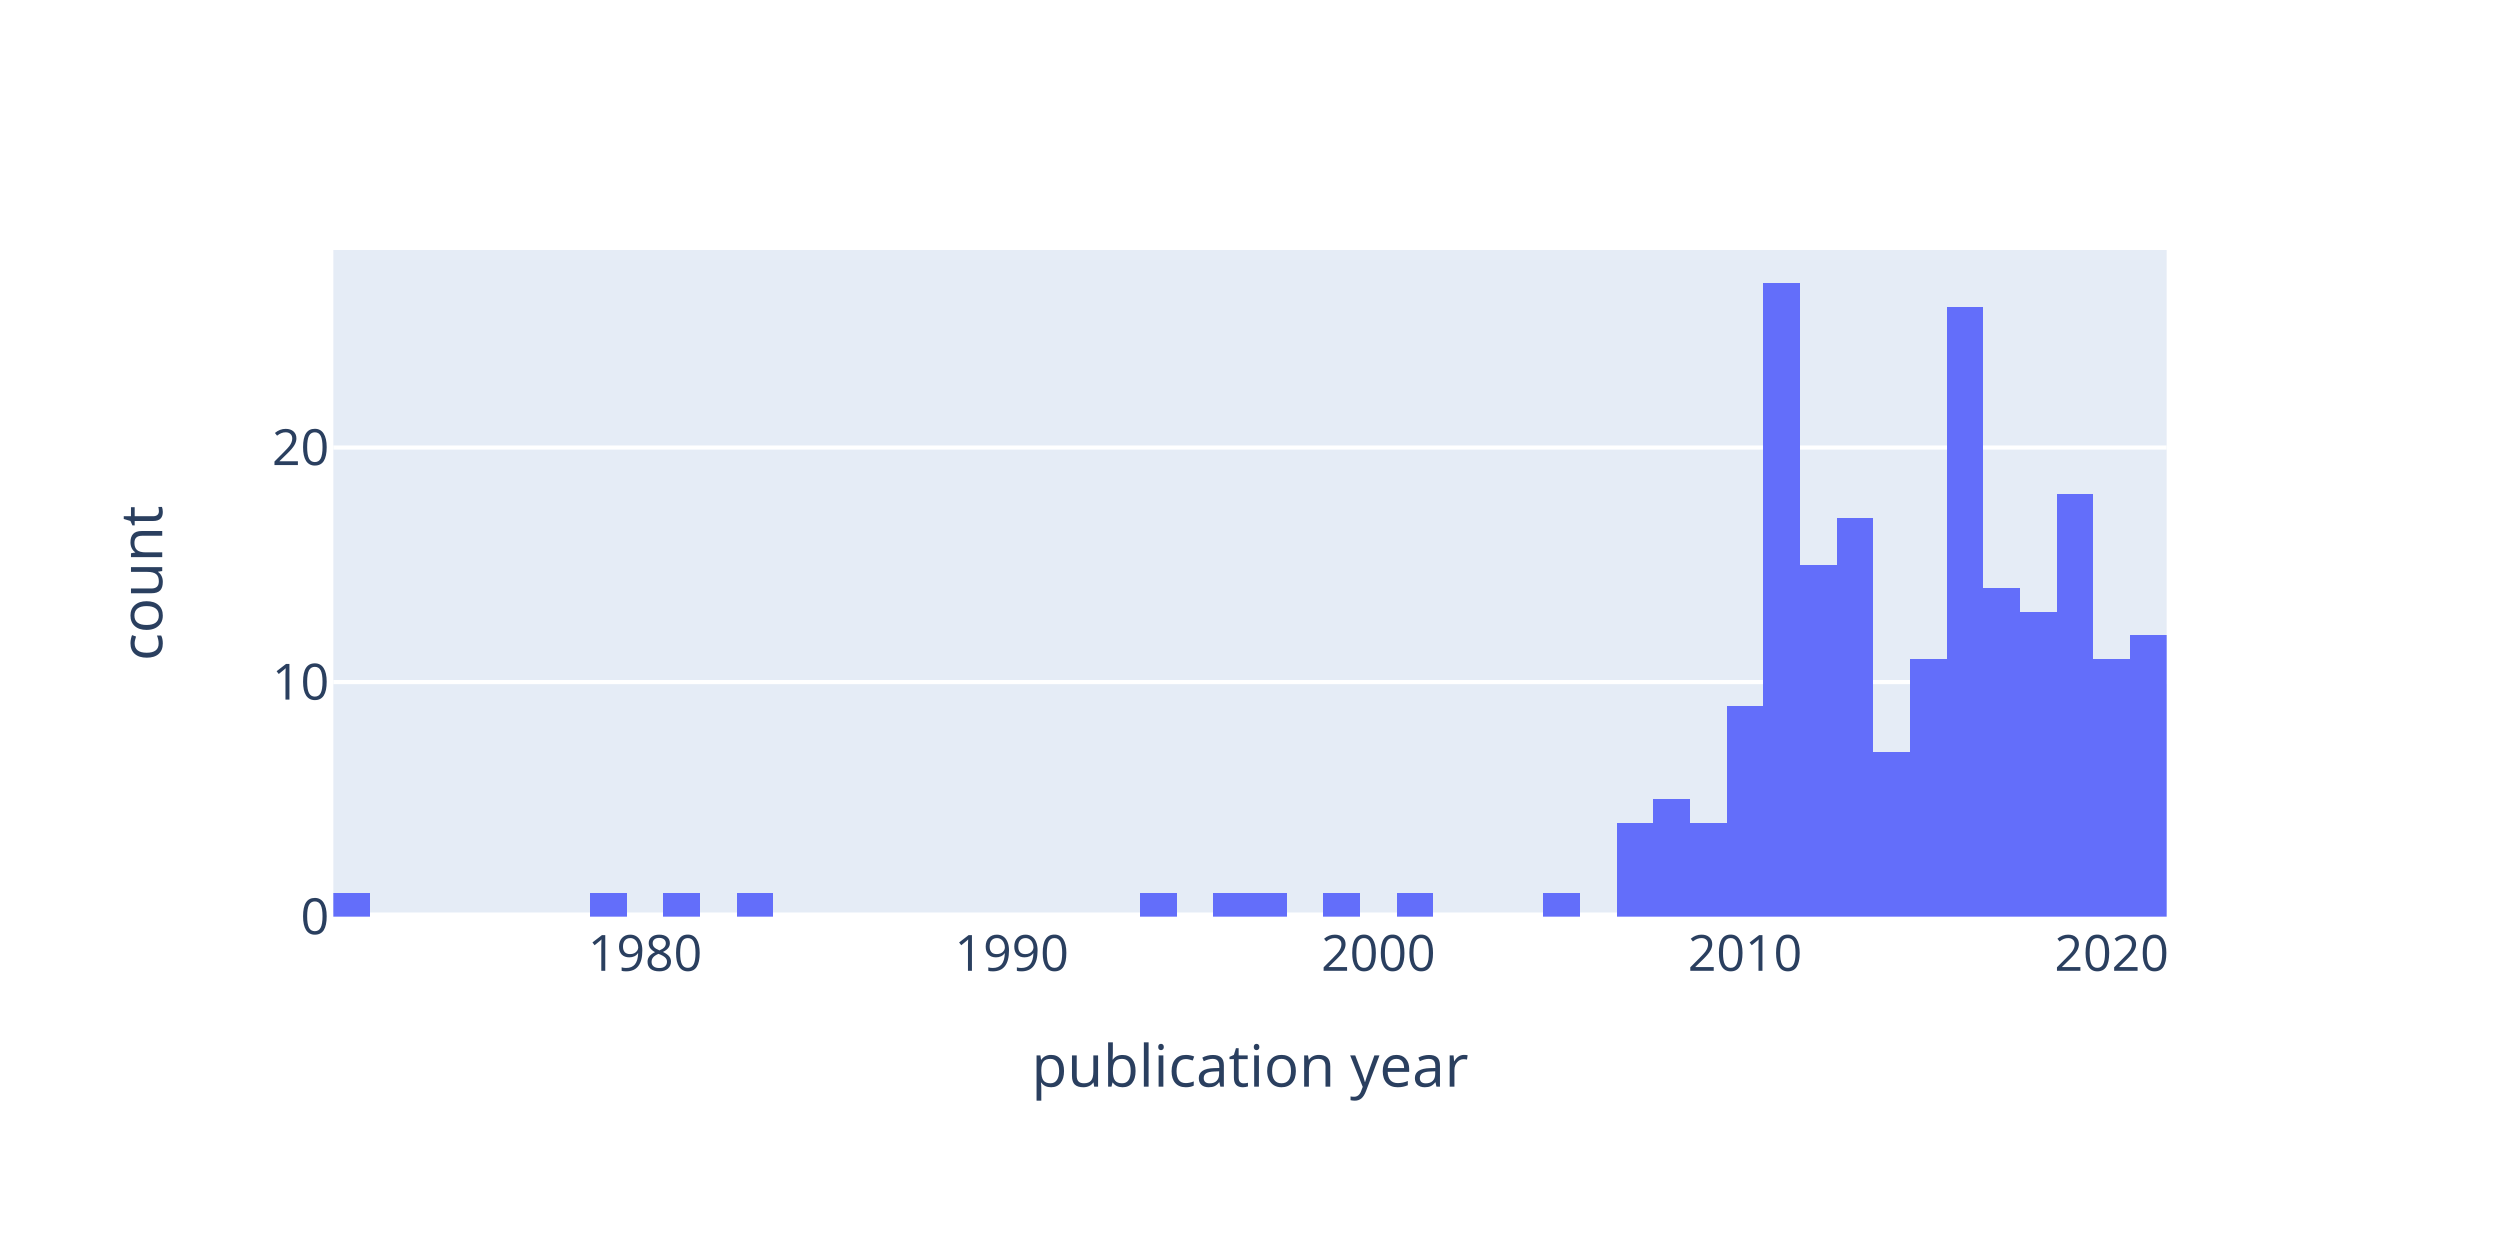
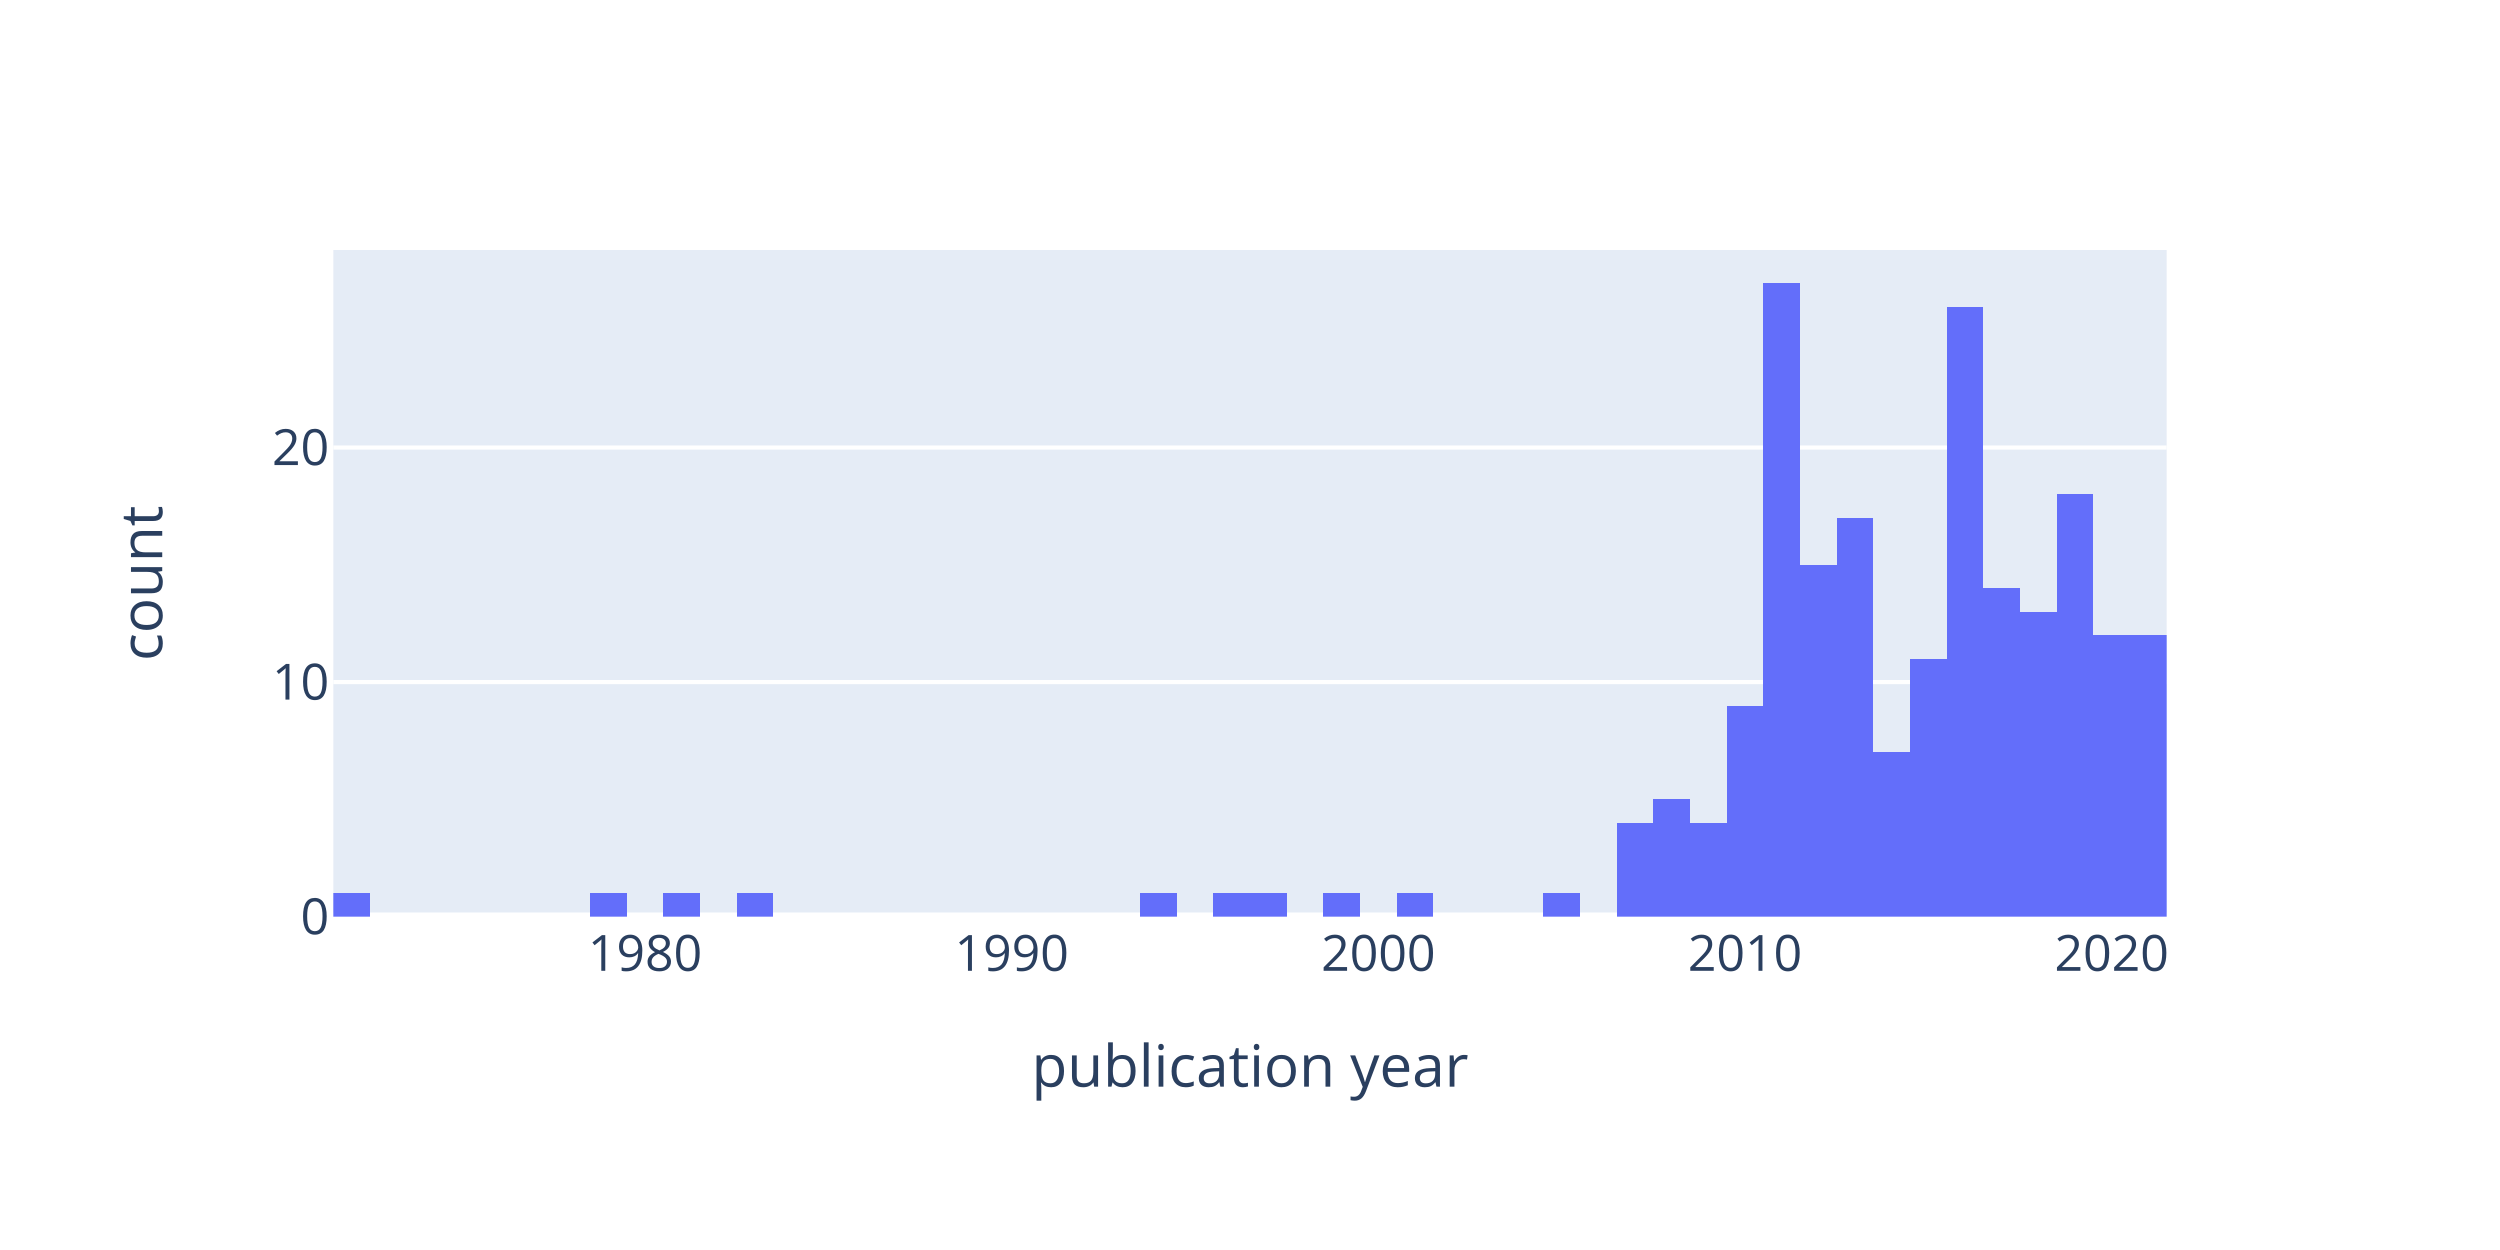
<svg xmlns="http://www.w3.org/2000/svg" class="main-svg" width="600" height="300" style="" viewBox="0 0 600 300">
  <rect x="0" y="0" width="600" height="300" style="fill: rgb(255, 255, 255); fill-opacity: 1;" />
-   <defs id="defs-a21719">
+   <defs id="defs-fae12d">
    <g class="clips">
-       <clipPath id="clipa21719xyplot" class="plotclip">
+       <clipPath id="clipfae12dxyplot" class="plotclip">
        <rect width="440" height="160" />
      </clipPath>
-       <clipPath class="axesclip" id="clipa21719x">
+       <clipPath class="axesclip" id="clipfae12dx">
        <rect x="80" y="0" width="440" height="300" />
      </clipPath>
-       <clipPath class="axesclip" id="clipa21719y">
+       <clipPath class="axesclip" id="clipfae12dy">
        <rect x="0" y="60" width="600" height="160" />
      </clipPath>
-       <clipPath class="axesclip" id="clipa21719xy">
+       <clipPath class="axesclip" id="clipfae12dxy">
        <rect x="80" y="60" width="440" height="160" />
      </clipPath>
    </g>
    <g class="gradients" />
  </defs>
  <g class="bglayer">
    <rect class="bg" x="80" y="60" width="440" height="160" style="fill: rgb(229, 236, 246); fill-opacity: 1; stroke-width: 0;" />
  </g>
  <g class="layer-below">
    <g class="imagelayer" />
    <g class="shapelayer" />
  </g>
  <g class="cartesianlayer">
    <g class="subplot xy">
      <g class="layer-subplot">
        <g class="shapelayer" />
        <g class="imagelayer" />
      </g>
      <g class="gridlayer">
        <g class="x" />
        <g class="y">
          <path class="ygrid crisp" transform="translate(0,163.7)" d="M80,0h440" style="stroke: rgb(255, 255, 255); stroke-opacity: 1; stroke-width: 1px;" />
          <path class="ygrid crisp" transform="translate(0,107.41)" d="M80,0h440" style="stroke: rgb(255, 255, 255); stroke-opacity: 1; stroke-width: 1px;" />
        </g>
      </g>
      <g class="zerolinelayer">
        <path class="yzl zl crisp" transform="translate(0,220)" d="M80,0h440" style="stroke: rgb(255, 255, 255); stroke-opacity: 1; stroke-width: 2px;" />
      </g>
      <path class="xlines-below" />
      <path class="ylines-below" />
      <g class="overlines-below" />
      <g class="xaxislayer-below" />
      <g class="yaxislayer-below" />
      <g class="overaxes-below" />
-       <g class="plot" transform="translate(80,60)" clip-path="url('#clipa21719xyplot')">
+       <g class="plot" transform="translate(80,60)" clip-path="url('#clipfae12dxyplot')">
        <g class="barlayer mlayer">
          <g class="trace bars" shape-rendering="crispEdges" style="opacity: 1;">
            <g class="points">
              <g class="point">
                <path d="M0,160V154.37H8.8V160Z" style="vector-effect: non-scaling-stroke; opacity: 1; stroke-width: 0px; fill: rgb(99, 110, 250); fill-opacity: 1;" />
              </g>
              <g class="point">
                <path d="M0,0Z" style="vector-effect: non-scaling-stroke; opacity: 1; stroke-width: 0px; fill: rgb(99, 110, 250); fill-opacity: 1;" />
              </g>
              <g class="point">
                <path d="M0,0Z" style="vector-effect: non-scaling-stroke; opacity: 1; stroke-width: 0px; fill: rgb(99, 110, 250); fill-opacity: 1;" />
              </g>
              <g class="point">
                <path d="M0,0Z" style="vector-effect: non-scaling-stroke; opacity: 1; stroke-width: 0px; fill: rgb(99, 110, 250); fill-opacity: 1;" />
              </g>
              <g class="point">
                <path d="M0,0Z" style="vector-effect: non-scaling-stroke; opacity: 1; stroke-width: 0px; fill: rgb(99, 110, 250); fill-opacity: 1;" />
              </g>
              <g class="point">
                <path d="M0,0Z" style="vector-effect: non-scaling-stroke; opacity: 1; stroke-width: 0px; fill: rgb(99, 110, 250); fill-opacity: 1;" />
              </g>
              <g class="point">
                <path d="M0,0Z" style="vector-effect: non-scaling-stroke; opacity: 1; stroke-width: 0px; fill: rgb(99, 110, 250); fill-opacity: 1;" />
              </g>
              <g class="point">
                <path d="M61.6,160V154.37H70.4V160Z" style="vector-effect: non-scaling-stroke; opacity: 1; stroke-width: 0px; fill: rgb(99, 110, 250); fill-opacity: 1;" />
              </g>
              <g class="point">
                <path d="M0,0Z" style="vector-effect: non-scaling-stroke; opacity: 1; stroke-width: 0px; fill: rgb(99, 110, 250); fill-opacity: 1;" />
              </g>
              <g class="point">
                <path d="M79.2,160V154.37H88V160Z" style="vector-effect: non-scaling-stroke; opacity: 1; stroke-width: 0px; fill: rgb(99, 110, 250); fill-opacity: 1;" />
              </g>
              <g class="point">
                <path d="M0,0Z" style="vector-effect: non-scaling-stroke; opacity: 1; stroke-width: 0px; fill: rgb(99, 110, 250); fill-opacity: 1;" />
              </g>
              <g class="point">
                <path d="M96.8,160V154.37H105.6V160Z" style="vector-effect: non-scaling-stroke; opacity: 1; stroke-width: 0px; fill: rgb(99, 110, 250); fill-opacity: 1;" />
              </g>
              <g class="point">
                <path d="M0,0Z" style="vector-effect: non-scaling-stroke; opacity: 1; stroke-width: 0px; fill: rgb(99, 110, 250); fill-opacity: 1;" />
              </g>
              <g class="point">
                <path d="M0,0Z" style="vector-effect: non-scaling-stroke; opacity: 1; stroke-width: 0px; fill: rgb(99, 110, 250); fill-opacity: 1;" />
              </g>
              <g class="point">
                <path d="M0,0Z" style="vector-effect: non-scaling-stroke; opacity: 1; stroke-width: 0px; fill: rgb(99, 110, 250); fill-opacity: 1;" />
              </g>
              <g class="point">
                <path d="M0,0Z" style="vector-effect: non-scaling-stroke; opacity: 1; stroke-width: 0px; fill: rgb(99, 110, 250); fill-opacity: 1;" />
              </g>
              <g class="point">
                <path d="M0,0Z" style="vector-effect: non-scaling-stroke; opacity: 1; stroke-width: 0px; fill: rgb(99, 110, 250); fill-opacity: 1;" />
              </g>
              <g class="point">
                <path d="M0,0Z" style="vector-effect: non-scaling-stroke; opacity: 1; stroke-width: 0px; fill: rgb(99, 110, 250); fill-opacity: 1;" />
              </g>
              <g class="point">
                <path d="M0,0Z" style="vector-effect: non-scaling-stroke; opacity: 1; stroke-width: 0px; fill: rgb(99, 110, 250); fill-opacity: 1;" />
              </g>
              <g class="point">
                <path d="M0,0Z" style="vector-effect: non-scaling-stroke; opacity: 1; stroke-width: 0px; fill: rgb(99, 110, 250); fill-opacity: 1;" />
              </g>
              <g class="point">
                <path d="M0,0Z" style="vector-effect: non-scaling-stroke; opacity: 1; stroke-width: 0px; fill: rgb(99, 110, 250); fill-opacity: 1;" />
              </g>
              <g class="point">
                <path d="M0,0Z" style="vector-effect: non-scaling-stroke; opacity: 1; stroke-width: 0px; fill: rgb(99, 110, 250); fill-opacity: 1;" />
              </g>
              <g class="point">
                <path d="M193.6,160V154.37H202.4V160Z" style="vector-effect: non-scaling-stroke; opacity: 1; stroke-width: 0px; fill: rgb(99, 110, 250); fill-opacity: 1;" />
              </g>
              <g class="point">
                <path d="M0,0Z" style="vector-effect: non-scaling-stroke; opacity: 1; stroke-width: 0px; fill: rgb(99, 110, 250); fill-opacity: 1;" />
              </g>
              <g class="point">
                <path d="M211.2,160V154.37H220V160Z" style="vector-effect: non-scaling-stroke; opacity: 1; stroke-width: 0px; fill: rgb(99, 110, 250); fill-opacity: 1;" />
              </g>
              <g class="point">
                <path d="M220,160V154.37H228.8V160Z" style="vector-effect: non-scaling-stroke; opacity: 1; stroke-width: 0px; fill: rgb(99, 110, 250); fill-opacity: 1;" />
              </g>
              <g class="point">
                <path d="M0,0Z" style="vector-effect: non-scaling-stroke; opacity: 1; stroke-width: 0px; fill: rgb(99, 110, 250); fill-opacity: 1;" />
              </g>
              <g class="point">
                <path d="M237.6,160V154.37H246.4V160Z" style="vector-effect: non-scaling-stroke; opacity: 1; stroke-width: 0px; fill: rgb(99, 110, 250); fill-opacity: 1;" />
              </g>
              <g class="point">
                <path d="M0,0Z" style="vector-effect: non-scaling-stroke; opacity: 1; stroke-width: 0px; fill: rgb(99, 110, 250); fill-opacity: 1;" />
              </g>
              <g class="point">
                <path d="M255.2,160V154.37H264V160Z" style="vector-effect: non-scaling-stroke; opacity: 1; stroke-width: 0px; fill: rgb(99, 110, 250); fill-opacity: 1;" />
              </g>
              <g class="point">
                <path d="M0,0Z" style="vector-effect: non-scaling-stroke; opacity: 1; stroke-width: 0px; fill: rgb(99, 110, 250); fill-opacity: 1;" />
              </g>
              <g class="point">
                <path d="M0,0Z" style="vector-effect: non-scaling-stroke; opacity: 1; stroke-width: 0px; fill: rgb(99, 110, 250); fill-opacity: 1;" />
              </g>
              <g class="point">
                <path d="M0,0Z" style="vector-effect: non-scaling-stroke; opacity: 1; stroke-width: 0px; fill: rgb(99, 110, 250); fill-opacity: 1;" />
              </g>
              <g class="point">
                <path d="M290.4,160V154.37H299.2V160Z" style="vector-effect: non-scaling-stroke; opacity: 1; stroke-width: 0px; fill: rgb(99, 110, 250); fill-opacity: 1;" />
              </g>
              <g class="point">
                <path d="M0,0Z" style="vector-effect: non-scaling-stroke; opacity: 1; stroke-width: 0px; fill: rgb(99, 110, 250); fill-opacity: 1;" />
              </g>
              <g class="point">
                <path d="M308,160V137.48H316.8V160Z" style="vector-effect: non-scaling-stroke; opacity: 1; stroke-width: 0px; fill: rgb(99, 110, 250); fill-opacity: 1;" />
              </g>
              <g class="point">
                <path d="M316.8,160V131.85H325.6V160Z" style="vector-effect: non-scaling-stroke; opacity: 1; stroke-width: 0px; fill: rgb(99, 110, 250); fill-opacity: 1;" />
              </g>
              <g class="point">
                <path d="M325.6,160V137.48H334.4V160Z" style="vector-effect: non-scaling-stroke; opacity: 1; stroke-width: 0px; fill: rgb(99, 110, 250); fill-opacity: 1;" />
              </g>
              <g class="point">
                <path d="M334.4,160V109.33H343.2V160Z" style="vector-effect: non-scaling-stroke; opacity: 1; stroke-width: 0px; fill: rgb(99, 110, 250); fill-opacity: 1;" />
              </g>
              <g class="point">
                <path d="M343.2,160V8H352V160Z" style="vector-effect: non-scaling-stroke; opacity: 1; stroke-width: 0px; fill: rgb(99, 110, 250); fill-opacity: 1;" />
              </g>
              <g class="point">
                <path d="M352,160V75.56H360.8V160Z" style="vector-effect: non-scaling-stroke; opacity: 1; stroke-width: 0px; fill: rgb(99, 110, 250); fill-opacity: 1;" />
              </g>
              <g class="point">
                <path d="M360.8,160V64.3H369.6V160Z" style="vector-effect: non-scaling-stroke; opacity: 1; stroke-width: 0px; fill: rgb(99, 110, 250); fill-opacity: 1;" />
              </g>
              <g class="point">
                <path d="M369.6,160V120.59H378.4V160Z" style="vector-effect: non-scaling-stroke; opacity: 1; stroke-width: 0px; fill: rgb(99, 110, 250); fill-opacity: 1;" />
              </g>
              <g class="point">
                <path d="M378.4,160V98.07H387.2V160Z" style="vector-effect: non-scaling-stroke; opacity: 1; stroke-width: 0px; fill: rgb(99, 110, 250); fill-opacity: 1;" />
              </g>
              <g class="point">
                <path d="M387.2,160V13.63H396V160Z" style="vector-effect: non-scaling-stroke; opacity: 1; stroke-width: 0px; fill: rgb(99, 110, 250); fill-opacity: 1;" />
              </g>
              <g class="point">
                <path d="M396,160V81.19H404.8V160Z" style="vector-effect: non-scaling-stroke; opacity: 1; stroke-width: 0px; fill: rgb(99, 110, 250); fill-opacity: 1;" />
              </g>
              <g class="point">
                <path d="M404.8,160V86.81H413.6V160Z" style="vector-effect: non-scaling-stroke; opacity: 1; stroke-width: 0px; fill: rgb(99, 110, 250); fill-opacity: 1;" />
              </g>
              <g class="point">
                <path d="M413.6,160V58.67H422.4V160Z" style="vector-effect: non-scaling-stroke; opacity: 1; stroke-width: 0px; fill: rgb(99, 110, 250); fill-opacity: 1;" />
              </g>
              <g class="point">
-                 <path d="M422.4,160V98.07H431.2V160Z" style="vector-effect: non-scaling-stroke; opacity: 1; stroke-width: 0px; fill: rgb(99, 110, 250); fill-opacity: 1;" />
+                 <path d="M422.4,160V92.44H431.2V160Z" style="vector-effect: non-scaling-stroke; opacity: 1; stroke-width: 0px; fill: rgb(99, 110, 250); fill-opacity: 1;" />
              </g>
              <g class="point">
                <path d="M431.2,160V92.44H440V160Z" style="vector-effect: non-scaling-stroke; opacity: 1; stroke-width: 0px; fill: rgb(99, 110, 250); fill-opacity: 1;" />
              </g>
            </g>
          </g>
        </g>
      </g>
      <g class="overplot" />
      <path class="xlines-above crisp" d="M0,0" style="fill: none;" />
      <path class="ylines-above crisp" d="M0,0" style="fill: none;" />
      <g class="overlines-above" />
      <g class="xaxislayer-above">
        <g class="xtick">
          <text text-anchor="middle" x="0" y="233" transform="translate(154.8,0)" style="font-family: 'Open Sans', verdana, arial, sans-serif; font-size: 12px; fill: rgb(42, 63, 95); fill-opacity: 1; white-space: pre;">1980</text>
        </g>
        <g class="xtick">
          <text text-anchor="middle" x="0" y="233" transform="translate(242.8,0)" style="font-family: 'Open Sans', verdana, arial, sans-serif; font-size: 12px; fill: rgb(42, 63, 95); fill-opacity: 1; white-space: pre;">1990</text>
        </g>
        <g class="xtick">
          <text text-anchor="middle" x="0" y="233" transform="translate(330.8,0)" style="font-family: 'Open Sans', verdana, arial, sans-serif; font-size: 12px; fill: rgb(42, 63, 95); fill-opacity: 1; white-space: pre;">2000</text>
        </g>
        <g class="xtick">
          <text text-anchor="middle" x="0" y="233" transform="translate(418.8,0)" style="font-family: 'Open Sans', verdana, arial, sans-serif; font-size: 12px; fill: rgb(42, 63, 95); fill-opacity: 1; white-space: pre;">2010</text>
        </g>
        <g class="xtick">
          <text text-anchor="middle" x="0" y="233" transform="translate(506.8,0)" style="font-family: 'Open Sans', verdana, arial, sans-serif; font-size: 12px; fill: rgb(42, 63, 95); fill-opacity: 1; white-space: pre;">2020</text>
        </g>
      </g>
      <g class="yaxislayer-above">
        <g class="ytick">
          <text text-anchor="end" x="79" y="4.2" transform="translate(0,220)" style="font-family: 'Open Sans', verdana, arial, sans-serif; font-size: 12px; fill: rgb(42, 63, 95); fill-opacity: 1; white-space: pre;">0</text>
        </g>
        <g class="ytick">
          <text text-anchor="end" x="79" y="4.2" transform="translate(0,163.7)" style="font-family: 'Open Sans', verdana, arial, sans-serif; font-size: 12px; fill: rgb(42, 63, 95); fill-opacity: 1; white-space: pre;">10</text>
        </g>
        <g class="ytick">
          <text text-anchor="end" x="79" y="4.2" transform="translate(0,107.41)" style="font-family: 'Open Sans', verdana, arial, sans-serif; font-size: 12px; fill: rgb(42, 63, 95); fill-opacity: 1; white-space: pre;">20</text>
        </g>
      </g>
      <g class="overaxes-above" />
    </g>
  </g>
  <g class="polarlayer" />
  <g class="ternarylayer" />
  <g class="geolayer" />
  <g class="funnelarealayer" />
  <g class="pielayer" />
  <g class="treemaplayer" />
  <g class="sunburstlayer" />
  <g class="glimages" />
-   <defs id="topdefs-a21719">
+   <defs id="topdefs-fae12d">
    <g class="clips" />
  </defs>
  <g class="layer-above">
    <g class="imagelayer" />
    <g class="shapelayer" />
  </g>
  <g class="infolayer">
    <g class="g-gtitle" />
    <g class="g-xtitle">
      <text class="xtitle" x="300" y="260.8" text-anchor="middle" style="font-family: 'Open Sans', verdana, arial, sans-serif; font-size: 14px; fill: rgb(42, 63, 95); opacity: 1; font-weight: normal; white-space: pre;">publication year</text>
    </g>
    <g class="g-ytitle">
      <text class="ytitle" transform="rotate(-90,38.93438,140)" x="38.934" y="140" text-anchor="middle" style="font-family: 'Open Sans', verdana, arial, sans-serif; font-size: 14px; fill: rgb(42, 63, 95); opacity: 1; font-weight: normal; white-space: pre;">count</text>
    </g>
  </g>
</svg>
